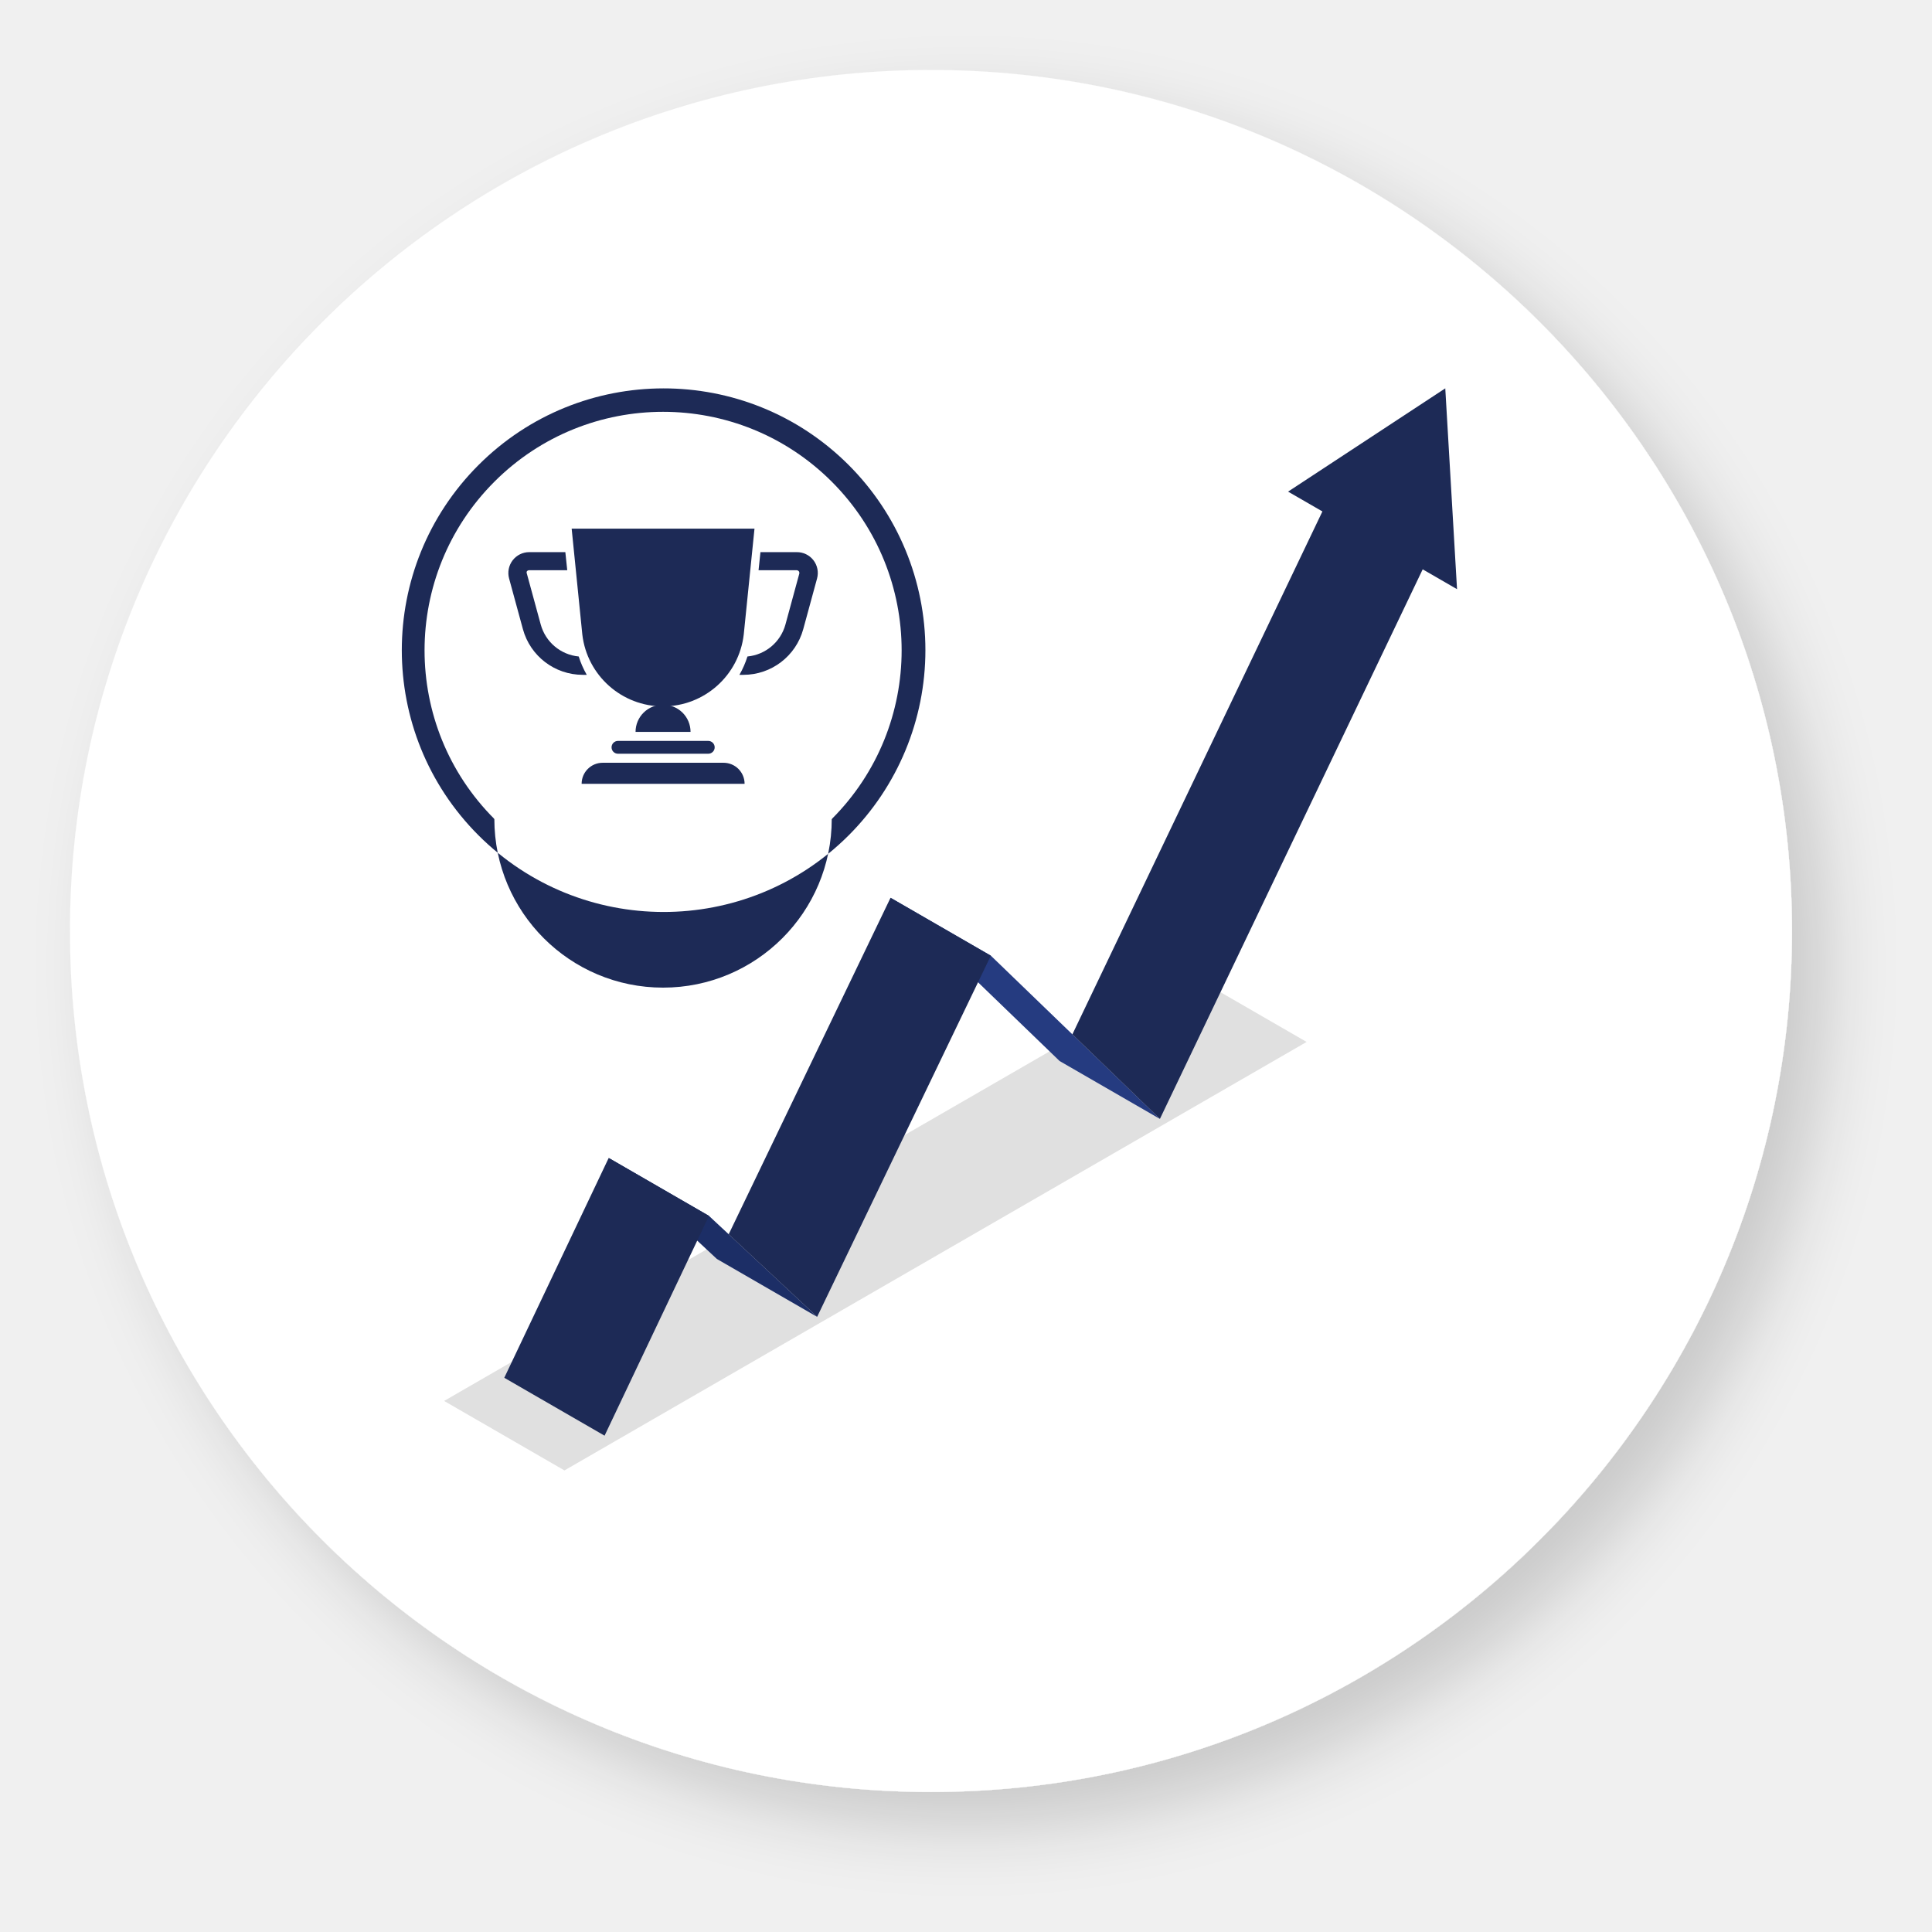
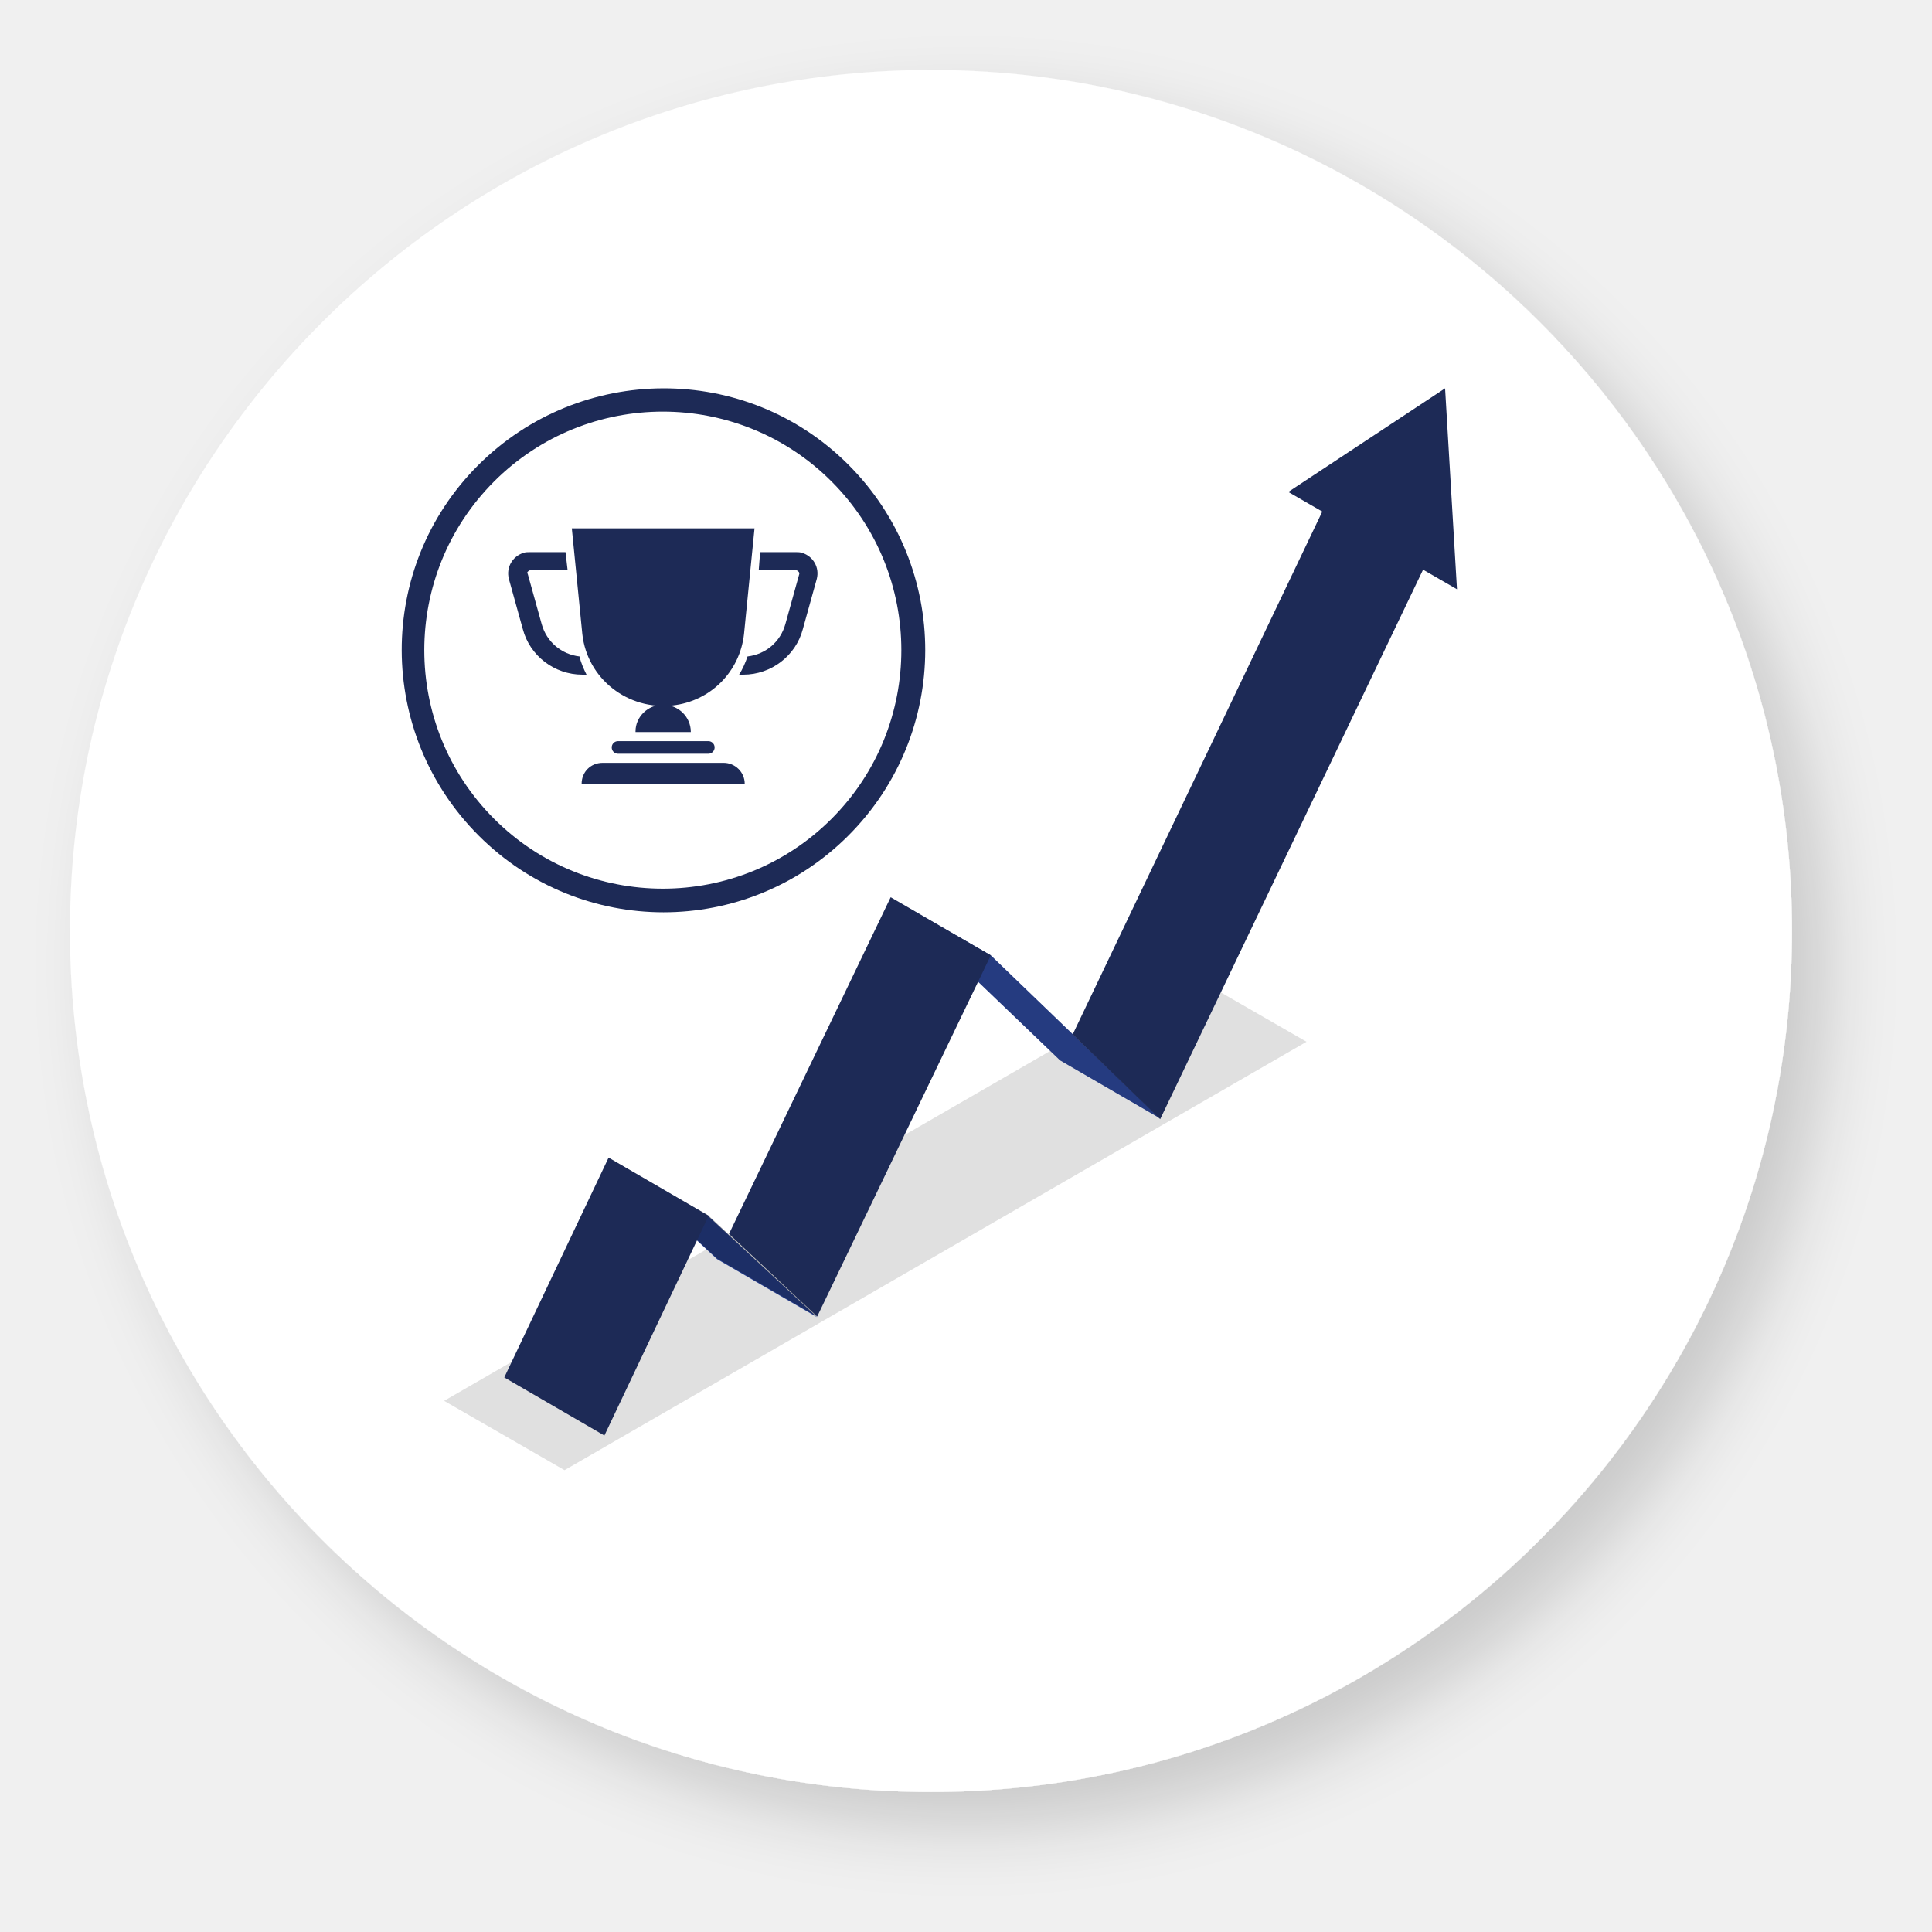
- <svg xmlns="http://www.w3.org/2000/svg" width="276" height="276" viewBox="0 0 276 276">
-   <defs>
-     <filter id="楕円形_351" x="0" y="0" width="276" height="276" filterUnits="userSpaceOnUse">
-       <feOffset dx="5" dy="5" input="SourceAlpha" />
-       <feGaussianBlur stdDeviation="5" result="blur" />
-       <feFlood flood-opacity="0.161" />
-       <feComposite operator="in" in2="blur" />
-       <feComposite in="SourceGraphic" />
-     </filter>
-     <clipPath id="clip-path">
-       <circle id="楕円形_350" data-name="楕円形 350" cx="123" cy="123" r="123" opacity="0.228" />
-     </clipPath>
-   </defs>
-   <g id="グループ_2391" data-name="グループ 2391" transform="translate(-279 -2512)">
-     <g id="グループ_2226" data-name="グループ 2226" transform="translate(289 2522)">
-       <g transform="matrix(1, 0, 0, 1, -10, -10)" filter="url(#楕円形_351)">
-         <circle id="楕円形_351-2" data-name="楕円形 351" cx="123" cy="123" r="123" transform="translate(10 10)" fill="#fff" />
+ <svg xmlns="http://www.w3.org/2000/svg" version="1.1" id="レイヤー_1" x="0px" y="0px" viewBox="0 0 276 276" style="enable-background:new 0 0 276 276;" xml:space="preserve">
+   <style type="text/css">
+ 	.st0{filter:url(#楕円形_351);}
+ 	.st1{fill:#FFFFFF;}
+ 	.st2{fill:#E0E0E0;}
+ 	.st3{fill:#284192;}
+ 	.st4{opacity:0.3;enable-background:new    ;}
+ 	.st5{opacity:0.3;fill:#1D2A56;enable-background:new    ;}
+ 	.st6{fill:#1D2A56;}
+ </style>
+   <filter filterUnits="userSpaceOnUse" height="276" id="楕円形_351" width="276" x="0" y="0">
+     <feOffset dx="5" dy="5" input="SourceAlpha" />
+     <feGaussianBlur result="blur" stdDeviation="5" />
+     <feFlood flood-opacity="0.161" />
+     <feComposite in2="blur" operator="in" />
+     <feComposite in="SourceGraphic" operator="over" />
+   </filter>
+   <g id="グループ_2391" transform="translate(-279 -2512)">
+     <g id="グループ_2226" transform="translate(289 2522)">
+       <g transform="matrix(1, 0, 0, 1, -10, -10)" class="st0">
+         <circle id="楕円形_351-2_00000173152424435967331730000010775621797460105344_" class="st1" cx="133" cy="133" r="123" />
      </g>
    </g>
-     <g id="Business_challenge-amico_1_" data-name="Business challenge-amico (1)" transform="translate(336.389 2567.478)">
+     <g id="Business_challenge-amico_1_" transform="translate(336.389 2567.478)">
      <g id="freepik--Shadows--inject-132" transform="translate(6.056 83.444)">
-         <path id="freepik--shadow--inject-132" d="M47.841,337.578l106.021-61.213-17.191-9.925L30.65,327.653Z" transform="translate(-30.65 -266.44)" fill="#e0e0e0" />
+         <path id="freepik--shadow--inject-132" class="st2" d="M17.2,71.1l106-61.2L106,0L0,61.2L17.2,71.1z" />
      </g>
      <g id="freepik--Arrow--inject-132" transform="translate(14.651 0)">
-         <g id="freepik--arrow--inject-132-2" data-name="freepik--arrow--inject-132" transform="translate(0)">
-           <path id="パス_4780" data-name="パス 4780" d="M112.762,356l14.327,8.274-15.452-14.415L97.31,341.58Z" transform="translate(-82.394 -231.634)" fill="#284192" />
-           <path id="パス_4781" data-name="パス 4781" d="M97.31,341.58,112.762,356l14.327,8.274-15.452-14.415Z" transform="translate(-82.394 -231.634)" opacity="0.3" />
-           <path id="パス_4782" data-name="パス 4782" d="M211.46,236.2l14.327,8.271,24.157,23.314-14.327-8.271Z" transform="translate(-156.282 -163.422)" fill="#284192" />
-           <path id="パス_4783" data-name="パス 4783" d="M211.46,236.2l14.327,8.271,24.157,23.314-14.327-8.271Z" transform="translate(-156.282 -163.422)" fill="#1d2a56" opacity="0.3" />
-           <path id="パス_4784" data-name="パス 4784" d="M55.02,372.982l14.327,8.271,14.916-31.4L69.936,341.58Z" transform="translate(-55.02 -231.634)" fill="#1d2a56" />
-           <path id="パス_4785" data-name="パス 4785" d="M145.91,284.271l12.638,11.788,24.809-51.587L169.03,236.2Z" transform="translate(-113.852 -163.422)" fill="#1d2a56" />
-           <path id="パス_4786" data-name="パス 4786" d="M285.11,153.912l12.507,12.073L335.29,87.2,320.963,78.93Z" transform="translate(-203.955 -61.623)" fill="#1d2a56" />
-           <path id="パス_4787" data-name="パス 4787" d="M372.48,44.614l24.136,13.936L394.937,29.86Z" transform="translate(-260.509 -29.86)" fill="#1d2a56" />
+         <g id="freepik--arrow--inject-132-2" transform="translate(0)">
+           <path id="パス_4780" class="st3" d="M30.4,124.4l14.3,8.3l-15.5-14.4l-14.3-8.3L30.4,124.4z" />
+           <path id="パス_4781" class="st4" d="M14.9,109.9l15.5,14.4l14.3,8.3l-15.5-14.4L14.9,109.9z" />
+           <path id="パス_4782" class="st3" d="M55.2,72.8L69.5,81l24.2,23.3l-14.3-8.3L55.2,72.8z" />
+           <path id="パス_4783" class="st5" d="M55.2,72.8L69.5,81l24.2,23.3l-14.3-8.3L55.2,72.8z" />
+           <path id="パス_4784" class="st6" d="M0,141.3l14.3,8.3l14.9-31.4l-14.3-8.3L0,141.3z" />
+           <path id="パス_4785" class="st6" d="M32.1,120.8l12.6,11.8L69.5,81l-14.3-8.3L32.1,120.8z" />
+           <path id="パス_4786" class="st6" d="M81.2,92.3l12.5,12.1l37.7-78.8L117,17.3L81.2,92.3z" />
+           <path id="パス_4787" class="st6" d="M112,14.8l24.1,13.9L134.4,0L112,14.8z" />
        </g>
      </g>
      <g id="freepik--speech-bubble--inject-132" transform="translate(0 0)">
-         <g id="freepik--speech-bubble--inject-132-2" data-name="freepik--speech-bubble--inject-132">
-           <g id="freepik--speech-bubble--inject-132-3" data-name="freepik--speech-bubble--inject-132">
-             <path id="パス_4788" data-name="パス 4788" d="M229.091,64.455a37.4,37.4,0,1,0,0,52.96A37.4,37.4,0,0,0,229.091,64.455ZM178.5,115.029a24.1,24.1,0,1,1,0,.026Z" transform="translate(-165.268 -53.53)" fill="#1d2a56" />
-             <path id="パス_4789" data-name="パス 4789" d="M225.972,114.3a34.077,34.077,0,1,1,0-48.188A34.077,34.077,0,0,1,225.972,114.3Z" transform="translate(-164.535 -52.776)" fill="#fff" />
+         <g id="freepik--speech-bubble--inject-132-2">
+           <g id="freepik--speech-bubble--inject-132-3">
+             <path id="パス_4788" class="st6" d="M63.8,10.9C49.2-3.7,25.5-3.6,10.9,11C-3.7,25.6-3.6,49.3,11,63.9       c14.6,14.6,38.2,14.6,52.8,0C78.4,49.3,78.5,25.6,63.8,10.9C63.9,11,63.8,10.9,63.8,10.9z" />
+             <path id="パス_4789" class="st1" d="M61.4,61.5c-13.3,13.3-34.9,13.3-48.2,0c-13.3-13.3-13.3-34.9,0-48.2s34.9-13.3,48.2,0       c0,0,0,0,0,0C74.7,26.6,74.7,48.2,61.4,61.5z" />
          </g>
-           <path id="パス_4791" data-name="パス 4791" d="M184.09,69.07l1.522,15.117a11.608,11.608,0,0,0,23.062,0l1.535-15.117Z" transform="translate(-159.813 -49.026)" fill="#1d2a56" />
-           <path id="パス_4792" data-name="パス 4792" d="M195.1,88.58a3.869,3.869,0,0,0-3.934,3.869h7.855A3.869,3.869,0,0,0,195.1,88.58Z" transform="translate(-157.761 -43.372)" fill="#1d2a56" />
-           <path id="パス_4793" data-name="パス 4793" d="M202.324,94.412h-12.9a.916.916,0,0,1-.916-.916h0a.916.916,0,0,1,.916-.916h12.9a.916.916,0,0,1,.916.916h0A.916.916,0,0,1,202.324,94.412Z" transform="translate(-158.532 -42.213)" fill="#1d2a56" />
-           <path id="パス_4794" data-name="パス 4794" d="M205.466,95H188.2a3.005,3.005,0,0,0-3.005,3.005h23.281A3.005,3.005,0,0,0,205.466,95Z" transform="translate(-159.494 -41.511)" fill="#1d2a56" />
-           <path id="パス_4795" data-name="パス 4795" d="M188.276,89.2h-.58a8.861,8.861,0,0,1-8.539-6.526l-1.973-7.236a2.979,2.979,0,0,1,2.876-3.766h5.159l.271,2.58h-5.443a.451.451,0,0,0-.322.155.413.413,0,0,0,0,.348L181.7,82a6.243,6.243,0,0,0,5.43,4.579,13.051,13.051,0,0,0,1.148,2.618Z" transform="translate(-161.845 -48.273)" fill="#1d2a56" />
-           <path id="パス_4796" data-name="パス 4796" d="M202.67,89.2h.58a8.861,8.861,0,0,0,8.539-6.526l1.973-7.236a2.98,2.98,0,0,0-2.928-3.766h-5.159l-.271,2.58h5.43a.452.452,0,0,1,.322.155.413.413,0,0,1,.064.348L209.248,82a6.243,6.243,0,0,1-5.43,4.579A13.059,13.059,0,0,1,202.67,89.2Z" transform="translate(-154.428 -48.273)" fill="#1d2a56" />
+           <path id="パス_4791" class="st6" d="M24.3,20l1.5,15.1c0.7,6.4,6.5,10.9,12.9,10.2c5.4-0.6,9.6-4.8,10.2-10.2L50.4,20H24.3z" />
+           <path id="パス_4792" class="st6" d="M37.3,45.2c-2.1,0-3.9,1.7-3.9,3.8c0,0,0,0,0,0.1h7.9C41.3,46.9,39.5,45.2,37.3,45.2      C37.4,45.2,37.4,45.2,37.3,45.2z" />
+           <path id="パス_4793" class="st6" d="M43.8,52.2H30.9c-0.5,0-0.9-0.4-0.9-0.9l0,0l0,0c0-0.5,0.4-0.9,0.9-0.9l0,0h12.9      c0.5,0,0.9,0.4,0.9,0.9l0,0l0,0C44.7,51.8,44.3,52.2,43.8,52.2L43.8,52.2z" />
+           <path id="パス_4794" class="st6" d="M46,53.5H28.7c-1.7,0-3,1.3-3,3l0,0H49C49,54.8,47.6,53.5,46,53.5      C46,53.5,46,53.5,46,53.5z" />
+           <path id="パス_4795" class="st6" d="M26.4,40.9h-0.6c-4,0-7.5-2.7-8.5-6.5l-2-7.2c-0.4-1.6,0.5-3.2,2.1-3.7      c0.3-0.1,0.5-0.1,0.8-0.1h5.2l0.3,2.6h-5.4c-0.1,0-0.2,0.1-0.3,0.2c-0.1,0.1-0.1,0.2,0,0.3l2,7.2c0.7,2.5,2.8,4.3,5.4,4.6      C25.6,39.2,26,40.1,26.4,40.9L26.4,40.9z" />
+           <path id="パス_4796" class="st6" d="M48.2,40.9h0.6c4,0,7.5-2.7,8.5-6.5l2-7.2c0.4-1.6-0.5-3.2-2.1-3.7      c-0.3-0.1-0.6-0.1-0.8-0.1h-5.2L51,26h5.4c0.1,0,0.2,0.1,0.3,0.2c0.1,0.1,0.1,0.2,0.1,0.3l-2,7.2c-0.7,2.5-2.8,4.3-5.4,4.6      C49.1,39.2,48.7,40.1,48.2,40.9z" />
        </g>
      </g>
    </g>
  </g>
</svg>
